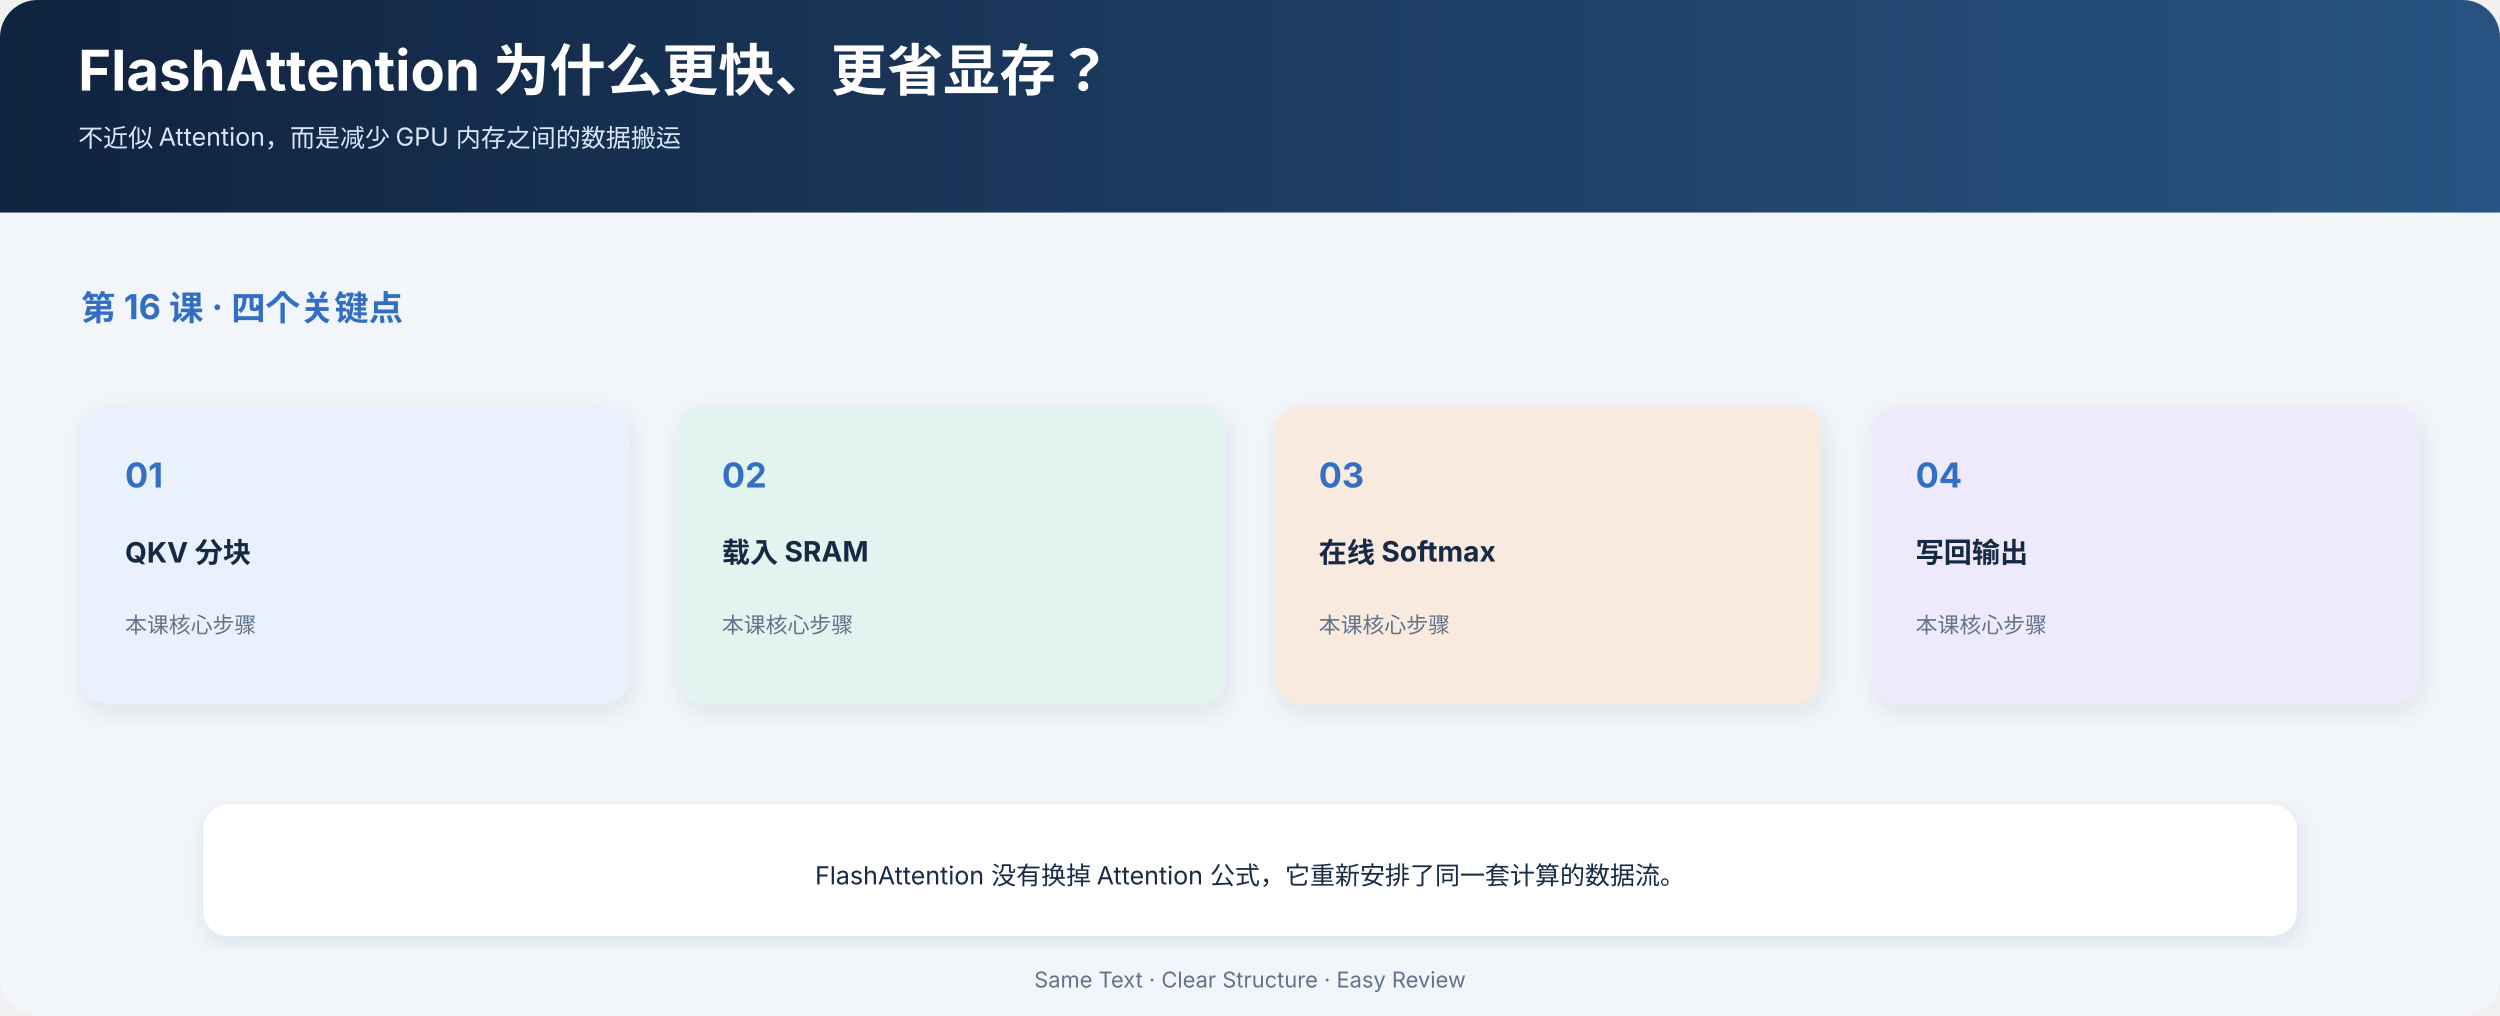
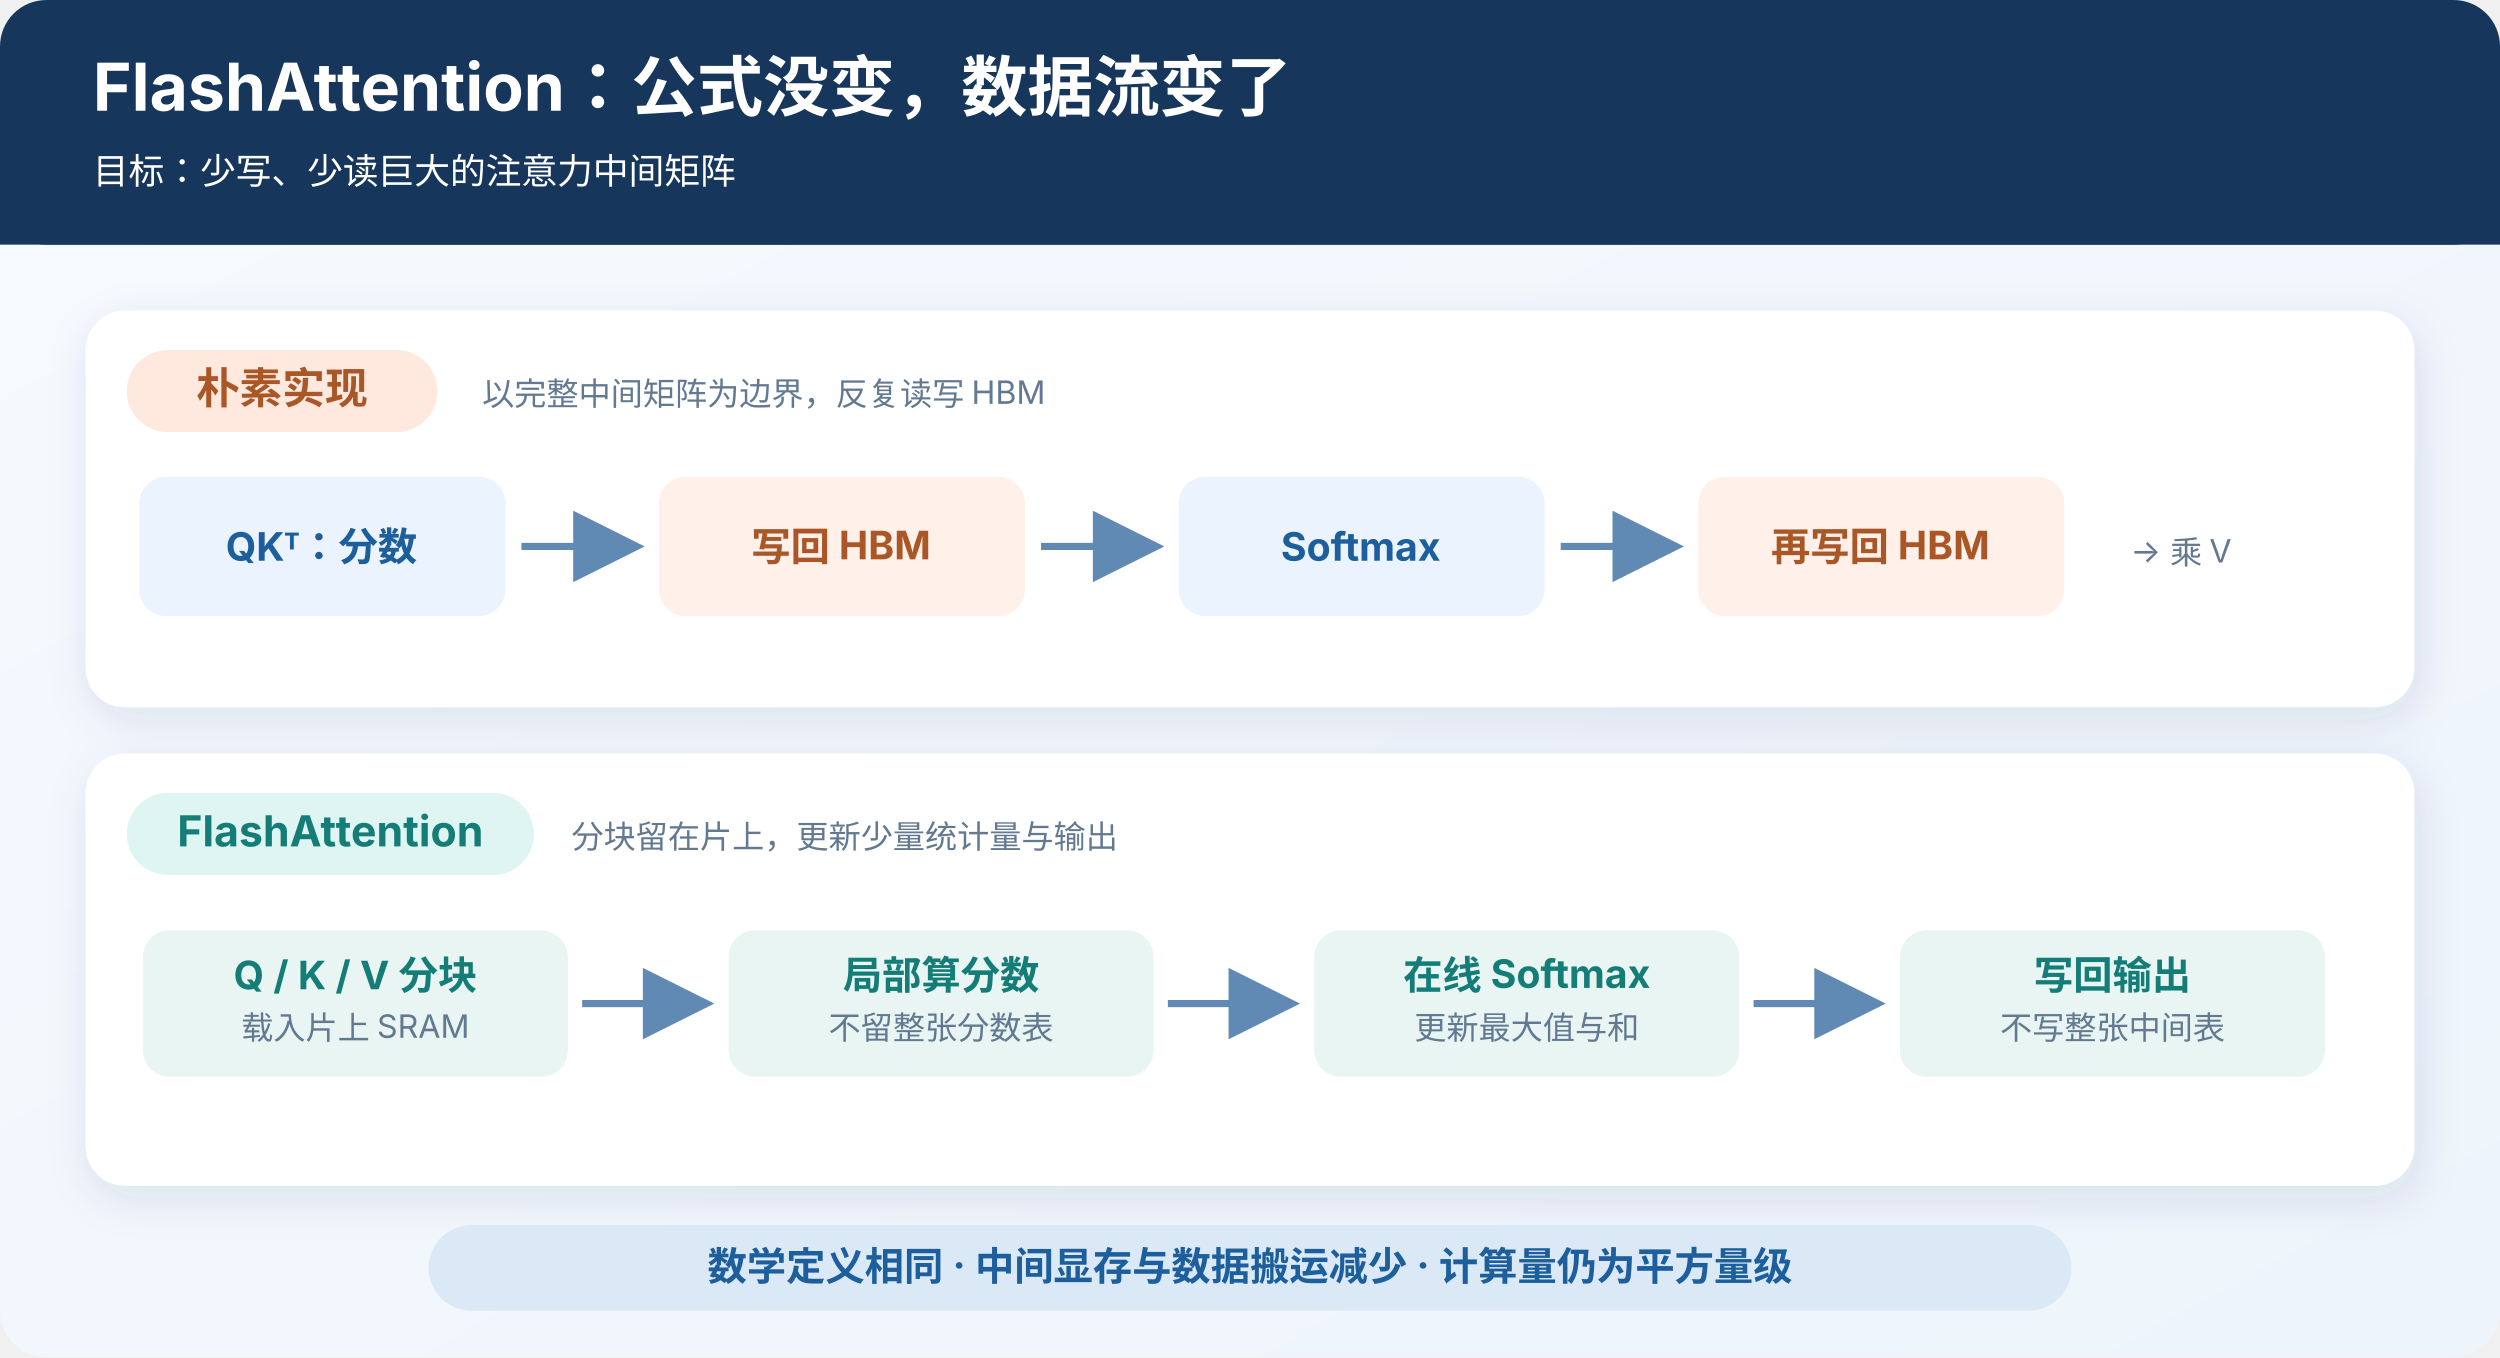
- <svg xmlns="http://www.w3.org/2000/svg" width="1600" height="650" viewBox="0 0 1600 650" role="img" aria-labelledby="t d">
+ <svg xmlns="http://www.w3.org/2000/svg" width="1400" height="760" viewBox="0 0 1400 760" role="img" aria-labelledby="title desc">
  <defs>
-     <linearGradient id="h">
-       <stop stop-color="#10233f" />
-       <stop offset="1" stop-color="#285382" />
+     <linearGradient id="bg" x2="1" y2="1">
+       <stop stop-color="#f7faff" />
+       <stop offset="1" stop-color="#edf4fb" />
    </linearGradient>
-     <filter id="s">
-       <feDropShadow dy="5" stdDeviation="7" flood-color="#233753" flood-opacity=".1" />
+     <filter id="shadow">
+       <feDropShadow dy="7" stdDeviation="12" flood-color="#24466a" flood-opacity=".11" />
    </filter>
-     <style>text{font-family:-apple-system,BlinkMacSystemFont,"Segoe UI","PingFang SC","Microsoft YaHei",sans-serif;fill:#172b45}.w{fill:#fff}.l{fill:#d8e6f6}.m{fill:#61738a}.h1{font-size:36px;font-weight:700}.h2{font-size:22px;font-weight:700;fill:#326fc3}.h3{font-size:18px;font-weight:700}.body{font-size:16px}.small{font-size:14px}</style>
+     <marker id="arrow" markerWidth="10" markerHeight="10" refX="9" refY="5" orient="auto">
+       <path d="M0 0L10 5 0 10Z" fill="#6089b4" />
+     </marker>
+     <style>text{font-family:-apple-system,BlinkMacSystemFont,'PingFang SC','Microsoft YaHei',sans-serif;fill:#17304b}.title{font-size:37px;font-weight:700}.sub{font-size:20px;fill:#5c7290}.label{font-size:24px;font-weight:700}.step{font-size:22px;font-weight:650}.small{font-size:18px;fill:#627991}.white{fill:#fff}.blue{fill:#1d5f9d}.teal{fill:#157d78}.orange{fill:#aa5728}</style>
  </defs>
-   <rect width="1600" height="650" rx="24" fill="#f2f6fa" />
-   <path d="M24 0h1552a24 24 0 0 1 24 24v112H0V24A24 24 0 0 1 24 0z" fill="url(#h)" />
-   <text x="50" y="58" class="h1 w">FlashAttention 为什么更快、更省显存？</text>
-   <text x="50" y="94" class="body l">不近似 Attention，而是减少 GPU 内存之间的数据搬运</text>
-   <text x="52" y="205" class="h2">第 16 课 · 四个关键点</text>
-   <g filter="url(#s)">
-     <rect x="52" y="260" width="350" height="190" rx="16" fill="#e9f1fc" />
-     <text x="80" y="312" class="h2">01</text>
-     <text x="80" y="360" class="h3">QKV 分块</text>
-     <text x="80" y="405" class="small m">
-       <tspan x="80" dy="0">本课核心步骤</tspan>
-     </text>
-     <rect x="434" y="260" width="350" height="190" rx="16" fill="#e3f4f0" />
-     <text x="462" y="312" class="h2">02</text>
-     <text x="462" y="360" class="h3">载入 SRAM</text>
-     <text x="462" y="405" class="small m">
-       <tspan x="462" dy="0">本课核心步骤</tspan>
-     </text>
-     <rect x="816" y="260" width="350" height="190" rx="16" fill="#f9eadf" />
-     <text x="844" y="312" class="h2">03</text>
-     <text x="844" y="360" class="h3">在线 Softmax</text>
-     <text x="844" y="405" class="small m">
-       <tspan x="844" dy="0">本课核心步骤</tspan>
-     </text>
-     <rect x="1198" y="260" width="350" height="190" rx="16" fill="#efeafb" />
-     <text x="1226" y="312" class="h2">04</text>
-     <text x="1226" y="360" class="h3">写回输出</text>
-     <text x="1226" y="405" class="small m">
-       <tspan x="1226" dy="0">本课核心步骤</tspan>
-     </text>
+   <rect width="1400" height="760" rx="26" fill="url(#bg)" />
+   <rect width="1400" height="137" rx="26" fill="#17365c" />
+   <rect y="104" width="1400" height="33" fill="#17365c" />
+   <text x="52" y="62" class="title white">FlashAttention：公式没变，数据流变了</text>
+   <text x="52" y="103" class="sub white">目标：少写、少读巨大的注意力中间矩阵</text>
+   <g filter="url(#shadow)">
+     <rect x="48" y="174" width="1304" height="222" rx="22" fill="#fff" />
+     <rect x="48" y="422" width="1304" height="242" rx="22" fill="#fff" />
  </g>
-   <rect x="130" y="515" width="1340" height="84" rx="16" fill="#fff" filter="url(#s)" />
-   <text x="800" y="566" class="body" text-anchor="middle">FlashAttention 没有换掉 Attention 公式，它重新安排了同一套计算的数据流。</text>
-   <text x="800" y="632" class="small m" text-anchor="middle">Same Text · Clear Structure · Easy Review</text>
+   <rect x="71" y="196" width="174" height="46" rx="23" fill="#ffe9df" />
+   <text x="158" y="226" text-anchor="middle" class="label orange">朴素实现</text>
+   <text x="270" y="227" class="small">以完整中间矩阵为边界，反复读写 HBM</text>
+   <g>
+     <rect x="78" y="267" width="205" height="78" rx="15" fill="#eaf3fe" />
+     <text x="180" y="314" text-anchor="middle" class="step blue">QKᵀ：分数</text>
+     <rect x="369" y="267" width="205" height="78" rx="15" fill="#fff0e9" />
+     <text x="471" y="314" text-anchor="middle" class="step orange">写回 HBM</text>
+     <rect x="660" y="267" width="205" height="78" rx="15" fill="#eaf3fe" />
+     <text x="762" y="314" text-anchor="middle" class="step blue">Softmax</text>
+     <rect x="951" y="267" width="205" height="78" rx="15" fill="#fff0e9" />
+     <text x="1053" y="314" text-anchor="middle" class="step orange">再写回 HBM</text>
+   </g>
+   <g stroke="#6089b4" stroke-width="4" marker-end="url(#arrow)">
+     <path d="M292 306h65" />
+     <path d="M583 306h65" />
+     <path d="M874 306h65" />
+   </g>
+   <text x="1193" y="315" class="small">→ 乘 V</text>
+   <rect x="71" y="444" width="228" height="46" rx="23" fill="#dff5f1" />
+   <text x="185" y="474" text-anchor="middle" class="label teal">FlashAttention</text>
+   <text x="320" y="475" class="small">分块留在片上，更新少量统计量与输出</text>
+   <g>
+     <rect x="80" y="521" width="238" height="82" rx="15" fill="#e8f5f2" />
+     <text x="199" y="554" text-anchor="middle" class="step teal">Q / K / V 分块</text>
+     <text x="199" y="582" text-anchor="middle" class="small">载入片上 SRAM</text>
+     <rect x="408" y="521" width="238" height="82" rx="15" fill="#e8f5f2" />
+     <text x="527" y="554" text-anchor="middle" class="step teal">局部算分数</text>
+     <text x="527" y="582" text-anchor="middle" class="small">不留整张分数表</text>
+     <rect x="736" y="521" width="238" height="82" rx="15" fill="#e8f5f2" />
+     <text x="855" y="554" text-anchor="middle" class="step teal">在线 Softmax</text>
+     <text x="855" y="582" text-anchor="middle" class="small">更新最大值与和</text>
+     <rect x="1064" y="521" width="238" height="82" rx="15" fill="#e8f5f2" />
+     <text x="1183" y="554" text-anchor="middle" class="step teal">写回输出</text>
+     <text x="1183" y="582" text-anchor="middle" class="small">不写整张中间表</text>
+   </g>
+   <g stroke="#6089b4" stroke-width="4" marker-end="url(#arrow)">
+     <path d="M326 562h70" />
+     <path d="M654 562h70" />
+     <path d="M982 562h70" />
+   </g>
+   <rect x="240" y="686" width="920" height="48" rx="24" fill="#dbe8f6" />
+   <text x="700" y="717" text-anchor="middle" class="step blue">数学定义相同 · 中间显存与数据搬运减少 · 计算量仍为平方量级</text>
</svg>
